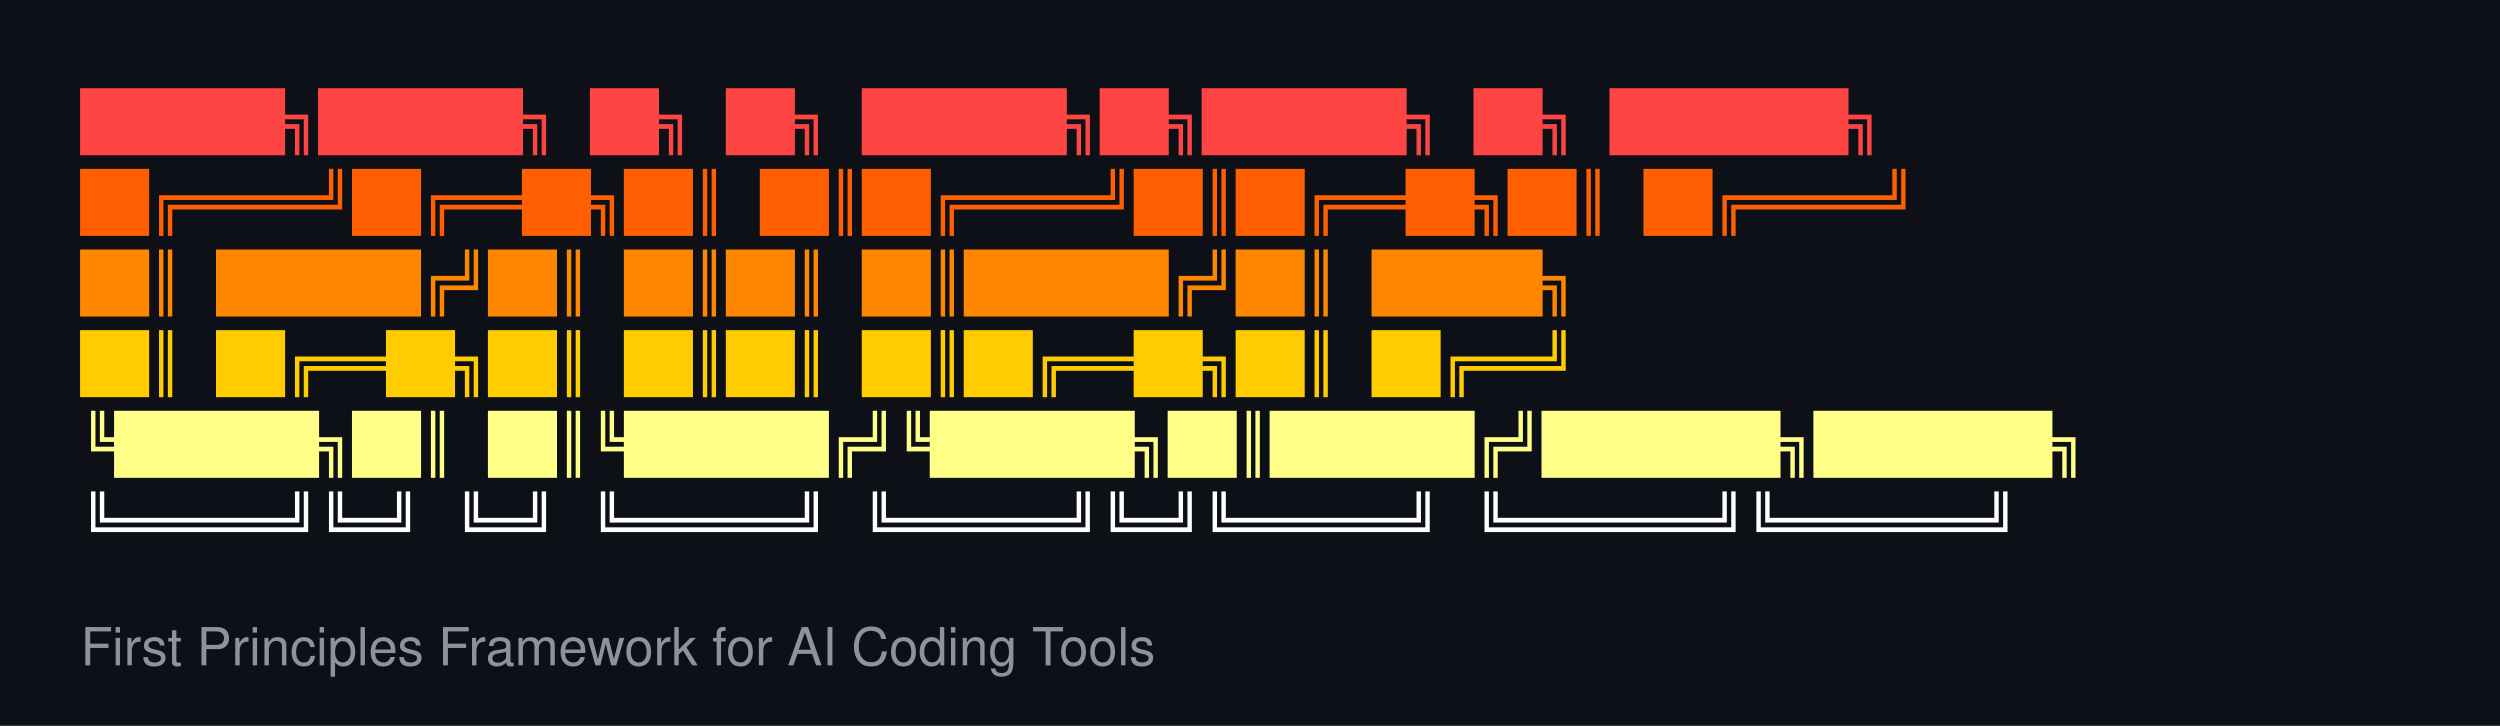
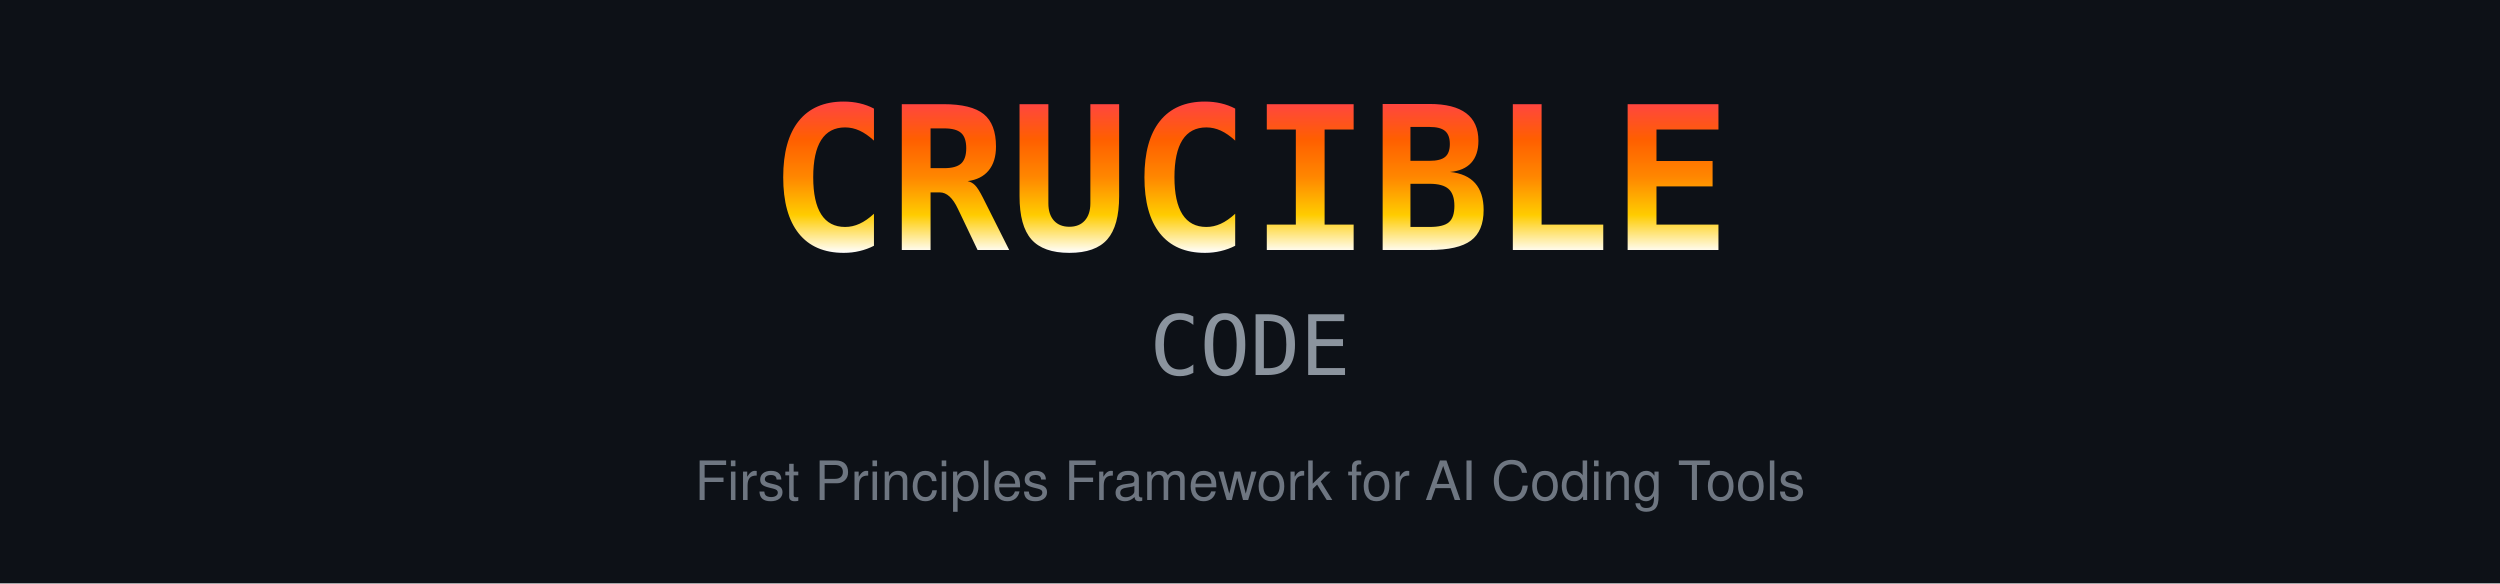
- <svg xmlns="http://www.w3.org/2000/svg" viewBox="0 0 620 180">
+ <svg xmlns="http://www.w3.org/2000/svg" viewBox="0 0 600 140">
+   <defs>
+     <linearGradient id="steel" x1="0%" y1="0%" x2="0%" y2="100%">
+       <stop offset="0%" style="stop-color:#ff4444" />
+       <stop offset="25%" style="stop-color:#ff5f00" />
+       <stop offset="50%" style="stop-color:#ff8700" />
+       <stop offset="75%" style="stop-color:#ffcc00" />
+       <stop offset="100%" style="stop-color:#ffffff" />
+     </linearGradient>
+   </defs>
  <rect width="100%" height="100%" fill="#0d1117" />
-   <style>
-     .mono { font-family: 'SF Mono', 'Cascadia Code', 'Fira Code', Consolas, monospace; font-size: 14px; font-weight: bold; }
-     .tagline { font-family: -apple-system, BlinkMacSystemFont, 'Segoe UI', Helvetica, Arial, sans-serif; font-size: 13px; fill: #8b949e; }
-   </style>
-   <text x="20" y="35" class="mono" fill="#ff4444">██████╗██████╗ ██╗   ██╗ ██████╗██╗██████╗ ██╗     ███████╗</text>
-   <text x="20" y="55" class="mono" fill="#ff5f00">██╔════╝██╔══██╗██║   ██║██╔════╝██║██╔══██╗██║     ██╔════╝</text>
-   <text x="20" y="75" class="mono" fill="#ff8700">██║     ██████╔╝██║   ██║██║     ██║██████╔╝██║     █████╗</text>
-   <text x="20" y="95" class="mono" fill="#ffcc00">██║     ██╔══██╗██║   ██║██║     ██║██╔══██╗██║     ██╔══╝</text>
-   <text x="20" y="115" class="mono" fill="#ffff87">╚██████╗██║  ██║╚██████╔╝╚██████╗██║██████╔╝███████╗███████╗</text>
-   <text x="20" y="135" class="mono" fill="#ffffff">╚═════╝╚═╝  ╚═╝ ╚═════╝  ╚═════╝╚═╝╚═════╝ ╚══════╝╚══════╝</text>
-   <text x="20" y="165" class="tagline">First Principles Framework for AI Coding Tools</text>
+   <text x="300" y="60" text-anchor="middle" font-family="'SF Mono', 'Cascadia Code', 'Fira Code', Consolas, monospace" font-size="48" font-weight="bold" fill="url(#steel)">CRUCIBLE</text>
+   <text x="300" y="90" text-anchor="middle" font-family="'SF Mono', 'Cascadia Code', 'Fira Code', Consolas, monospace" font-size="20" fill="#8b949e">CODE</text>
+   <text x="300" y="120" text-anchor="middle" font-family="-apple-system, BlinkMacSystemFont, 'Segoe UI', Helvetica, Arial, sans-serif" font-size="13" fill="#6e7681">First Principles Framework for AI Coding Tools</text>
</svg>
